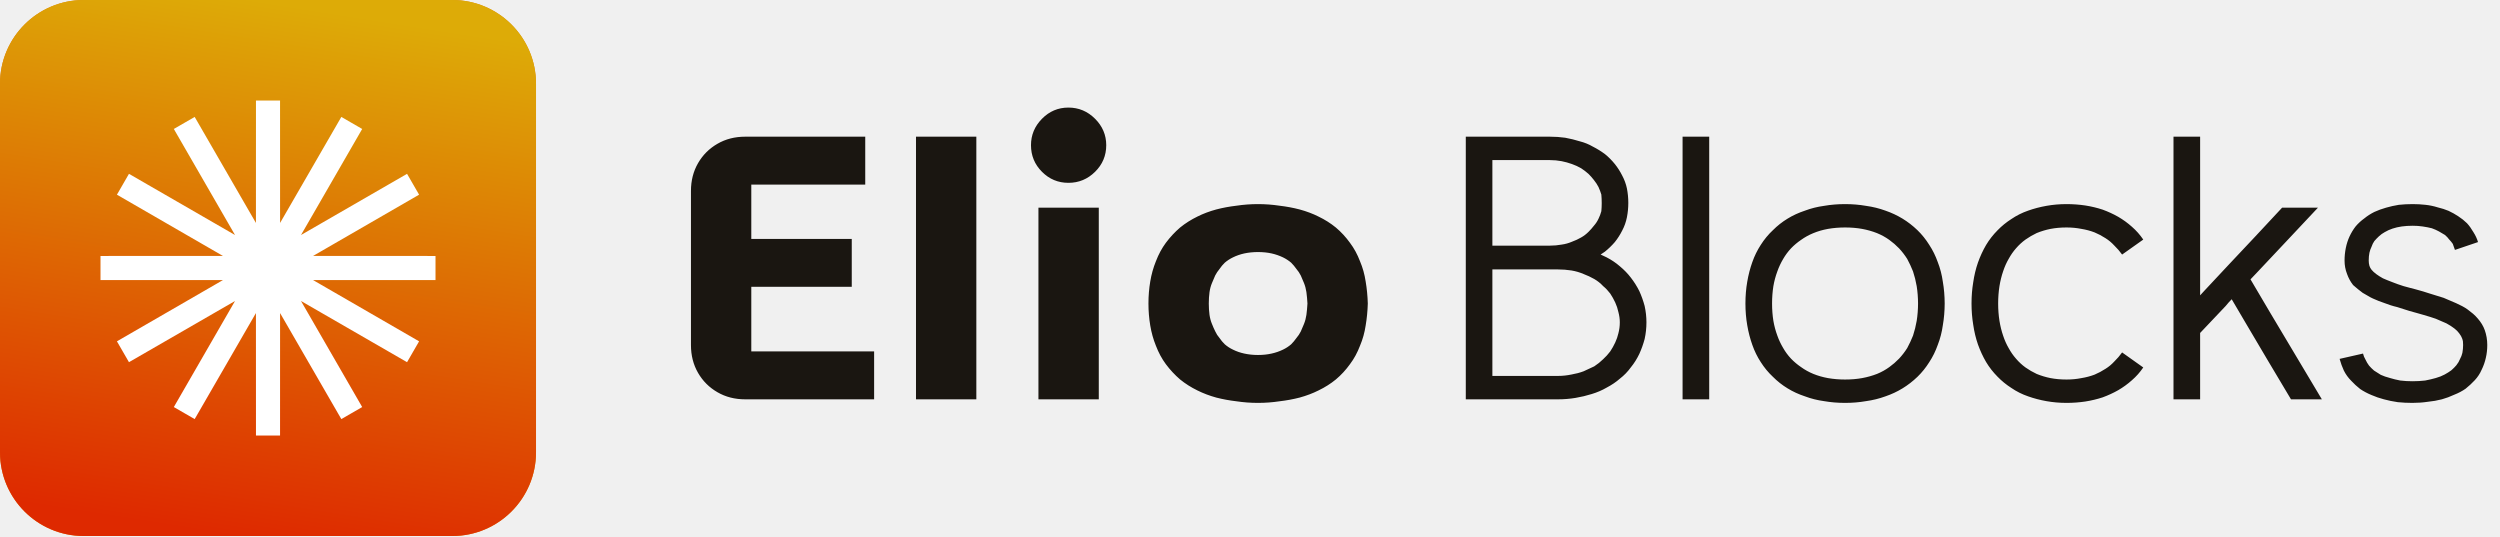
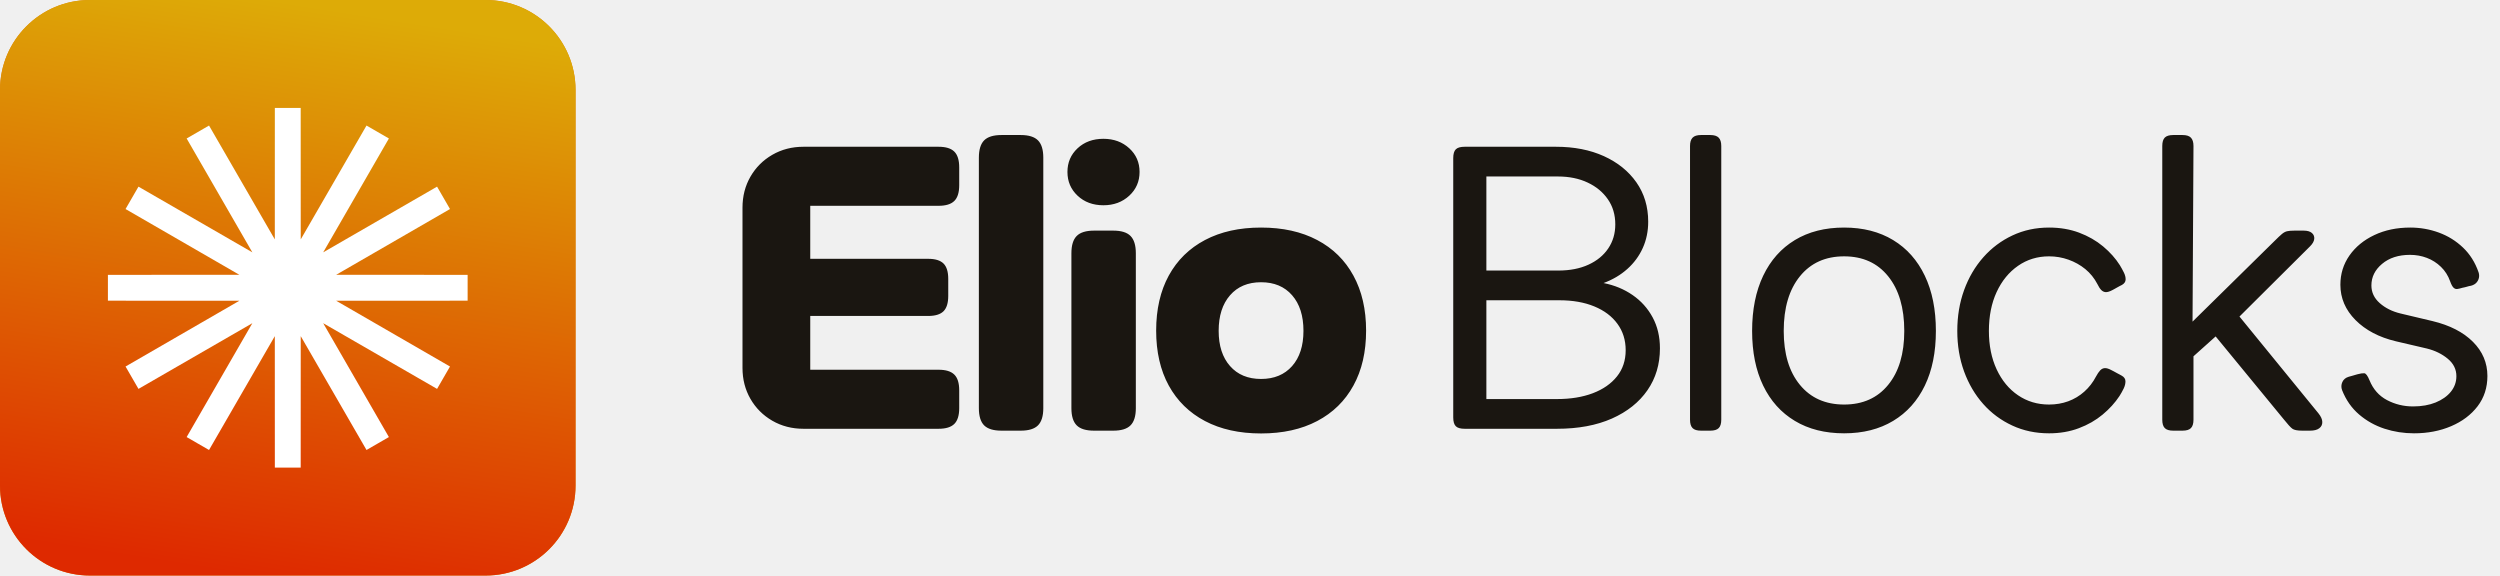
- <svg xmlns="http://www.w3.org/2000/svg" width="597" height="128" viewBox="0 0 597 128" fill="none">
+ <svg xmlns="http://www.w3.org/2000/svg" width="556" height="128" viewBox="0 0 556 128" fill="none">
  <rect width="128" height="128" rx="20" fill="#E0820C" />
  <rect width="128" height="128" rx="20" fill="url(#paint0_linear_1105_415)" />
  <path d="M64 24L64.01 63.96L84 29.36L64.03 63.97L98.64 44L64.04 63.99L104 64L64.04 64.01L98.64 84L64.03 64.03L84 98.64L64.01 64.04L64 104L63.99 64.04L44 98.64L63.97 64.03L29.36 84L63.96 64.01L24 64L63.96 63.99L29.36 44L63.97 63.97L44 29.36L63.99 63.96L64 24Z" stroke="white" stroke-width="5.75" />
  <defs>
    <linearGradient id="paint0_linear_1105_415" x1="74.117" y1="2.072" x2="54.212" y2="127.829" gradientUnits="userSpaceOnUse">
      <stop stop-color="#DDAB07" />
      <stop offset="1" stop-color="#DE2900" />
    </linearGradient>
  </defs>
-   <path d="M177.97 32.64H206.62V44.08H179.41V57.05H203.4V68.49H179.41V83.92H208.74V95.36H177.97Q174.24 95.36 171.32 93.66Q168.39 91.97 166.7 89.05Q165 86.12 165 82.39V45.61Q165 41.88 166.7 38.95Q168.39 36.03 171.32 34.34Q174.24 32.64 177.97 32.64ZM218.74 95.36Q218.74 79.68 218.74 64Q218.74 48.32 218.74 32.64H233.15Q233.15 48.32 233.15 64Q233.15 79.68 233.15 95.36ZM247.98 95.36V49.59H262.39V95.36ZM264.17 34.67Q264.17 38.4 261.5 41.03Q258.83 43.66 255.14 43.66Q251.45 43.66 248.83 41.03Q246.2 38.4 246.2 34.67Q246.2 31.03 248.83 28.36Q251.45 25.69 255.14 25.69Q258.83 25.69 261.5 28.36Q264.17 31.03 264.17 34.67ZM312.22 72.48Q312.14 71.03 311.97 69.75Q311.8 68.58 311.38 67.56Q311.04 66.71 310.63 65.8Q310.19 64.93 309.6 64.25Q309 63.4 308.33 62.73Q307.43 61.97 306.38 61.46Q305.08 60.84 303.66 60.52Q302.16 60.19 300.4 60.19Q298.7 60.19 297.14 60.52Q295.69 60.84 294.43 61.46Q293.37 61.97 292.48 62.73Q291.78 63.4 291.21 64.25Q290.61 64.97 290.19 65.78Q289.76 66.71 289.43 67.56Q289 68.58 288.83 69.77Q288.66 71.07 288.66 72.48Q288.66 73.88 288.83 75.18Q289 76.37 289.43 77.39Q289.76 78.24 290.21 79.15Q290.61 80.02 291.21 80.7Q291.78 81.55 292.48 82.22Q293.37 82.99 294.43 83.49Q295.69 84.12 297.14 84.43Q298.7 84.77 300.4 84.77Q302.16 84.77 303.66 84.43Q305.08 84.12 306.38 83.49Q307.43 82.99 308.33 82.22Q309 81.55 309.6 80.7Q310.19 80.02 310.63 79.15Q311.04 78.24 311.38 77.39Q311.8 76.37 311.97 75.2Q312.14 73.92 312.22 72.48ZM326.63 72.48Q326.55 75.19 326.12 77.73Q325.74 80.28 324.77 82.56Q323.84 85.02 322.37 86.97Q320.9 89.02 319.01 90.61Q317.14 92.14 314.85 93.24Q312.82 94.26 310.36 94.94Q308.07 95.53 305.53 95.83Q302.99 96.21 300.4 96.21Q297.82 96.21 295.27 95.83Q292.73 95.53 290.44 94.94Q288.01 94.27 285.95 93.24Q283.67 92.13 281.8 90.61Q279.93 89 278.41 86.97Q276.97 85.02 276.03 82.56Q275.1 80.27 274.68 77.73Q274.25 75.19 274.25 72.48Q274.25 69.76 274.68 67.22Q275.1 64.68 276.03 62.39Q276.97 59.93 278.41 57.98Q279.93 55.95 281.8 54.34Q283.67 52.82 285.95 51.71Q288.01 50.68 290.44 50.02Q292.73 49.42 295.27 49.12Q297.82 48.74 300.4 48.74Q302.99 48.74 305.53 49.12Q308.07 49.42 310.36 50.02Q312.82 50.69 314.85 51.71Q317.14 52.81 319.01 54.34Q320.9 55.94 322.37 57.98Q323.84 59.93 324.77 62.39Q325.74 64.67 326.12 67.22Q326.55 69.76 326.63 72.48ZM350.03 95.36V64V32.64H370.11Q371.98 32.64 373.76 32.89Q375.62 33.23 377.23 33.74Q378.93 34.17 380.37 35.01Q381.89 35.78 383.25 36.79Q384.52 37.81 385.62 39.17Q386.64 40.44 387.4 41.96Q388.17 43.4 388.51 45.01Q388.84 46.71 388.84 48.45Q388.84 50.18 388.51 51.88Q388.17 53.57 387.4 55.02Q386.64 56.54 385.62 57.81Q384.52 59.08 383.25 60.1Q382.74 60.44 382.23 60.78Q383 61.12 383.67 61.46Q385.45 62.39 386.81 63.58Q388.34 64.85 389.44 66.29Q390.62 67.81 391.47 69.51Q392.24 71.2 392.74 73.07Q393.17 75.02 393.17 76.97Q393.17 79 392.74 80.95Q392.24 82.82 391.47 84.51Q390.62 86.29 389.44 87.73Q388.34 89.26 386.81 90.44Q385.45 91.63 383.67 92.56Q382.06 93.5 380.12 94.09Q378.25 94.68 376.22 95.02Q374.18 95.36 372.06 95.36ZM356.38 64.34V89.77H372.06Q373.67 89.77 375.28 89.43Q376.81 89.17 378.17 88.66Q379.52 88.07 380.71 87.48Q381.89 86.71 382.83 85.78Q383.76 84.93 384.52 83.92Q385.2 82.9 385.71 81.8Q386.22 80.7 386.47 79.6Q386.81 78.32 386.81 76.97Q386.81 75.78 386.47 74.51Q386.22 73.32 385.71 72.22Q385.2 71.12 384.52 70.1Q383.76 69.09 382.83 68.32Q381.89 67.31 380.71 66.63Q379.52 65.95 378.17 65.44Q376.81 64.85 375.28 64.59Q373.67 64.34 372.06 64.34ZM356.38 38.23V58.66H370.11Q371.55 58.66 372.91 58.41Q374.18 58.24 375.37 57.73Q376.56 57.3 377.57 56.71Q378.5 56.2 379.35 55.35Q380.03 54.68 380.62 53.91Q381.3 53.15 381.73 52.22Q382.15 51.37 382.4 50.44Q382.49 49.51 382.49 48.49Q382.49 47.47 382.4 46.46Q382.15 45.61 381.73 44.68Q381.3 43.83 380.62 42.98Q380.03 42.22 379.35 41.54Q378.5 40.78 377.57 40.18Q376.56 39.59 375.37 39.17Q374.18 38.74 372.91 38.49Q371.55 38.23 370.11 38.23ZM401.8 95.36Q401.8 79.68 401.8 64Q401.8 48.32 401.8 32.64H408.16Q408.16 48.32 408.16 64Q408.16 79.68 408.16 95.36ZM458.03 72.48Q458.02 70.33 457.71 68.35Q457.4 66.53 456.83 64.81Q456.21 63.25 455.44 61.83Q454.59 60.48 453.5 59.31Q452.41 58.18 451.17 57.29Q449.82 56.32 448.23 55.67Q446.53 55 444.67 54.66Q442.8 54.32 440.6 54.32Q438.48 54.32 436.52 54.66Q434.65 55 433.03 55.67Q431.44 56.32 430.09 57.29Q428.78 58.18 427.69 59.31Q426.6 60.49 425.83 61.82Q424.98 63.25 424.43 64.81Q423.79 66.53 423.48 68.35Q423.17 70.33 423.17 72.48Q423.17 74.62 423.48 76.6Q423.79 78.42 424.43 80.15Q424.98 81.7 425.83 83.12Q426.6 84.47 427.69 85.64Q428.78 86.77 430.09 87.66Q431.44 88.64 433.03 89.29Q434.65 89.95 436.52 90.29Q438.48 90.63 440.6 90.63Q442.8 90.63 444.67 90.29Q446.53 89.95 448.23 89.29Q449.82 88.64 451.17 87.66Q452.41 86.77 453.5 85.64Q454.59 84.47 455.44 83.12Q456.21 81.7 456.83 80.15Q457.4 78.42 457.71 76.6Q458.02 74.62 458.03 72.48ZM464.39 72.48Q464.38 75.19 463.95 77.66Q463.61 80.13 462.74 82.35Q461.95 84.6 460.71 86.48Q459.48 88.44 457.89 89.98Q456.24 91.57 454.31 92.75Q452.41 93.91 450.24 94.65Q448.02 95.46 445.62 95.79Q443.22 96.21 440.6 96.21Q437.98 96.21 435.57 95.79Q433.17 95.46 431.03 94.65Q428.78 93.91 426.89 92.75Q424.95 91.57 423.37 89.98Q421.72 88.44 420.47 86.47Q419.24 84.6 418.45 82.35Q417.66 80.13 417.24 77.66Q416.81 75.19 416.81 72.48Q416.81 69.76 417.24 67.29Q417.66 64.82 418.45 62.6Q419.24 60.36 420.47 58.48Q421.72 56.51 423.37 54.97Q424.95 53.38 426.89 52.2Q428.78 51.04 431.03 50.3Q433.17 49.49 435.57 49.16Q437.98 48.74 440.6 48.74Q443.22 48.74 445.62 49.16Q448.02 49.49 450.24 50.3Q452.41 51.05 454.31 52.2Q456.24 53.38 457.89 54.97Q459.48 56.51 460.71 58.48Q461.95 60.36 462.74 62.6Q463.61 64.82 463.95 67.29Q464.38 69.76 464.39 72.48ZM506.76 60.79Q505.91 59.61 504.91 58.65Q503.97 57.62 502.8 56.88Q501.54 56.06 500.19 55.5Q498.68 54.92 497.05 54.66Q495.36 54.32 493.49 54.32Q491.44 54.32 489.66 54.66Q487.97 55 486.37 55.65Q484.95 56.32 483.69 57.21Q482.46 58.1 481.44 59.28Q480.45 60.4 479.68 61.8Q478.89 63.15 478.35 64.78Q477.78 66.44 477.47 68.34Q477.16 70.33 477.16 72.48Q477.16 74.62 477.47 76.61Q477.78 78.51 478.35 80.17Q478.89 81.8 479.68 83.15Q480.45 84.55 481.44 85.67Q482.46 86.86 483.69 87.75Q484.95 88.64 486.37 89.3Q487.97 89.95 489.66 90.29Q491.44 90.63 493.49 90.63Q495.36 90.63 497.05 90.29Q498.68 90.03 500.19 89.46Q501.54 88.89 502.8 88.07Q503.97 87.34 504.91 86.31Q505.91 85.34 506.76 84.16L511.81 87.75Q510.65 89.46 509.09 90.81Q507.59 92.15 505.84 93.17Q504.1 94.16 502.11 94.89Q500.13 95.54 497.98 95.88Q495.78 96.21 493.49 96.21Q491.02 96.21 488.72 95.8Q486.4 95.39 484.32 94.65Q482.16 93.91 480.34 92.66Q478.5 91.49 477.01 89.95Q475.42 88.35 474.28 86.45Q473.14 84.5 472.34 82.27Q471.57 80.05 471.21 77.58Q470.8 75.12 470.8 72.48Q470.8 69.83 471.21 67.38Q471.57 64.9 472.34 62.69Q473.14 60.45 474.28 58.5Q475.42 56.6 477.01 55Q478.5 53.46 480.34 52.29Q482.16 51.05 484.32 50.3Q486.4 49.56 488.72 49.15Q491.02 48.74 493.49 48.74Q495.78 48.74 497.98 49.07Q500.13 49.41 502.11 50.06Q504.1 50.79 505.84 51.78Q507.59 52.8 509.09 54.14Q510.65 55.5 511.81 57.21ZM519.03 95.36V64V32.64H525.39V70.53Q525.9 69.93 526.41 69.42Q529.46 66.12 532.47 62.94Q535.47 59.76 538.53 56.5Q541.58 53.24 544.97 49.59H553.53Q550.14 53.24 546.45 57.13Q542.76 61.03 538.95 65.1Q538.19 65.86 537.42 66.71Q539.71 70.61 542.17 74.76Q545.31 80.02 548.44 85.27Q551.58 90.53 554.46 95.36H547.09Q544.2 90.53 541.58 86.12Q538.95 81.71 536.32 77.22Q534.71 74.43 532.93 71.46Q532.17 72.22 531.49 73.07Q528.35 76.37 525.39 79.51V95.36ZM586.24 59.68Q585.99 58.91 585.73 58.24Q585.31 57.64 584.89 57.22Q584.46 56.63 583.87 56.12Q583.19 55.69 582.43 55.27Q581.67 54.85 580.73 54.51Q579.72 54.25 578.53 54.08Q577.43 53.91 576.16 53.91Q574.72 53.91 573.53 54.08Q572.34 54.25 571.33 54.59Q570.31 54.93 569.46 55.44Q568.7 55.86 568.11 56.41Q567.51 56.97 567 57.56Q566.58 58.15 566.33 58.91Q565.99 59.59 565.82 60.36Q565.65 61.2 565.65 62.22Q565.65 62.9 565.82 63.49Q565.99 64 566.33 64.42Q566.75 64.93 567.43 65.44Q568.11 65.95 569.04 66.46Q569.97 66.88 571.33 67.39Q572.34 67.81 573.95 68.32Q574.63 68.49 575.35 68.7Q576.07 68.92 576.84 69.09Q577.77 69.34 578.62 69.59L580.23 70.1Q581.07 70.36 581.88 70.61Q582.68 70.87 583.53 71.12Q585.14 71.8 586.5 72.39Q587.26 72.73 587.98 73.11Q588.7 73.49 589.29 73.92Q589.97 74.43 590.57 74.93Q591.16 75.44 591.67 76.04Q592.85 77.39 593.36 78.83Q593.96 80.53 593.96 82.39Q593.96 84 593.62 85.44Q593.28 86.97 592.6 88.33Q592.01 89.68 590.99 90.78Q589.97 91.88 588.79 92.82Q587.6 93.66 586.07 94.26Q584.63 94.94 583.11 95.36Q581.5 95.78 579.72 95.95Q578.02 96.21 576.07 96.21Q574.29 96.21 572.6 96.04Q570.82 95.78 569.29 95.36Q567.68 94.94 566.33 94.34Q564.88 93.75 563.61 92.9Q562.43 91.97 561.49 90.95Q560.39 89.85 559.71 88.49Q559.12 87.22 558.7 85.7L564.29 84.43Q564.46 85.19 564.88 85.87Q565.22 86.63 565.73 87.31Q566.24 87.9 566.92 88.49Q567.68 89 568.53 89.51Q569.46 89.94 570.73 90.27Q571.83 90.61 573.19 90.87Q574.55 91.04 576.12 91.04Q577.68 91.04 579.12 90.87Q580.48 90.61 581.67 90.27Q582.85 89.94 583.79 89.43Q584.72 88.92 585.4 88.41Q586.07 87.82 586.58 87.22Q587.18 86.46 587.43 85.78Q587.85 85.02 588.02 84.26Q588.19 83.32 588.19 82.39Q588.19 81.88 588.15 81.54Q588.11 81.21 587.94 80.78Q587.85 80.53 587.68 80.23Q587.51 79.93 587.26 79.6Q586.84 79 586.07 78.41Q585.31 77.82 584.21 77.22Q583.11 76.71 581.67 76.12Q580.48 75.7 578.7 75.19Q577.85 74.93 577.05 74.72Q576.24 74.51 575.39 74.26Q574.63 74 573.91 73.79Q573.19 73.58 572.43 73.32Q571.67 73.15 570.9 72.9Q570.14 72.65 569.46 72.39Q567.94 71.88 566.66 71.29Q566.07 71.03 565.39 70.61L564.21 69.93Q563.61 69.51 563.06 69.04Q562.51 68.58 561.92 68.07Q560.99 66.88 560.48 65.44Q559.88 63.92 559.88 62.22Q559.88 60.69 560.18 59.21Q560.48 57.73 561.07 56.46Q561.66 55.19 562.51 54.08Q563.44 52.98 564.63 52.13Q565.65 51.29 567 50.61Q568.28 50.02 569.8 49.59Q571.24 49.17 572.85 48.91Q574.46 48.74 576.16 48.74Q577.68 48.74 579.21 48.91Q580.73 49.08 582.09 49.51Q583.53 49.85 584.72 50.35Q585.99 50.95 587.01 51.63Q588.19 52.39 589.13 53.32Q589.97 54.25 590.65 55.44Q591.41 56.63 591.75 57.81Z" fill="#1A1611" />
+   <path d="M178.69 95.36Q174.86 95.36 171.76 93.57Q168.67 91.78 166.9 88.71Q165.13 85.64 165.13 81.81V46.19Q165.13 42.36 166.9 39.29Q168.67 36.22 171.76 34.43Q174.86 32.64 178.69 32.64H208.74Q211.14 32.64 212.23 33.71Q213.33 34.79 213.33 37.23V41.19Q213.33 43.63 212.23 44.7Q211.14 45.77 208.74 45.77H180.2V57.56H206.43Q208.78 57.56 209.84 58.61Q210.89 59.66 210.89 62.02V65.81Q210.89 68.17 209.84 69.22Q208.78 70.27 206.43 70.27H180.2V82.23H208.74Q211.14 82.23 212.23 83.3Q213.33 84.37 213.33 86.81V90.77Q213.33 93.21 212.23 94.29Q211.14 95.36 208.74 95.36ZM227.01 30.03Q229.67 30.03 230.85 31.22Q232.03 32.41 232.03 35.06V90.78Q232.03 93.42 230.85 94.6Q229.67 95.78 227.01 95.78Q226.42 95.78 226.01 95.78Q225.59 95.78 225.23 95.78Q224.86 95.78 224.5 95.78Q224.15 95.78 223.73 95.78Q223.31 95.78 222.73 95.78Q220.05 95.78 218.87 94.6Q217.7 93.42 217.7 90.78V35.06Q217.7 32.41 218.87 31.22Q220.05 30.03 222.73 30.03Q223.31 30.03 223.73 30.03Q224.15 30.03 224.53 30.03Q224.9 30.03 225.25 30.03Q225.59 30.03 226.01 30.03Q226.42 30.03 227.01 30.03ZM243.31 95.78Q240.64 95.78 239.46 94.6Q238.28 93.42 238.28 90.78V56.32Q238.28 53.67 239.46 52.48Q240.64 51.29 243.31 51.29Q243.89 51.29 244.31 51.29Q244.73 51.29 245.11 51.29Q245.49 51.29 245.83 51.29Q246.18 51.29 246.59 51.29Q247 51.29 247.6 51.29Q250.26 51.29 251.43 52.48Q252.61 53.67 252.61 56.32V90.78Q252.61 93.42 251.43 94.6Q250.26 95.78 247.6 95.78Q247 95.78 246.59 95.78Q246.18 95.78 245.81 95.78Q245.45 95.78 245.09 95.78Q244.73 95.78 244.31 95.78Q243.89 95.78 243.31 95.78ZM253.44 38.24Q253.44 41.4 251.15 43.52Q248.85 45.65 245.4 45.65Q241.91 45.65 239.65 43.52Q237.4 41.4 237.4 38.24Q237.4 35.08 239.65 32.98Q241.91 30.87 245.4 30.87Q248.85 30.87 251.15 32.98Q253.44 35.08 253.44 38.24ZM303.82 73.53Q303.82 80.63 301 85.75Q298.19 90.88 292.94 93.64Q287.7 96.4 280.46 96.4Q273.23 96.4 267.99 93.64Q262.76 90.88 259.94 85.76Q257.13 80.64 257.13 73.53Q257.13 66.43 259.94 61.28Q262.76 56.14 267.99 53.38Q273.23 50.61 280.46 50.61Q287.7 50.61 292.94 53.38Q298.19 56.14 301 61.3Q303.82 66.45 303.82 73.53ZM271.03 73.58Q271.03 78.55 273.56 81.41Q276.08 84.28 280.46 84.28Q284.83 84.28 287.36 81.42Q289.89 78.56 289.89 73.58Q289.89 68.55 287.36 65.66Q284.84 62.77 280.46 62.77Q276.08 62.77 273.56 65.67Q271.03 68.57 271.03 73.58ZM325.73 95.36Q324.34 95.36 323.77 94.79Q323.2 94.22 323.2 92.83V35.17Q323.2 33.78 323.77 33.21Q324.34 32.64 325.73 32.64H346.06Q352.08 32.64 356.69 34.72Q361.3 36.81 363.93 40.55Q366.56 44.3 366.56 49.31Q366.56 52.47 365.36 55.14Q364.16 57.81 361.93 59.81Q359.7 61.81 356.63 62.95Q360.25 63.66 363.09 65.62Q365.93 67.58 367.55 70.59Q369.17 73.6 369.17 77.47Q369.17 82.77 366.39 86.79Q363.61 90.81 358.48 93.09Q353.34 95.36 346.27 95.36ZM330.57 66.78V88.75H346.31Q350.82 88.75 354.25 87.45Q357.68 86.14 359.61 83.72Q361.55 81.3 361.55 77.89Q361.55 74.52 359.72 72.02Q357.89 69.51 354.58 68.15Q351.28 66.78 346.78 66.78ZM330.57 39.25V60.17H346.56Q350.44 60.17 353.28 58.86Q356.12 57.56 357.68 55.24Q359.24 52.93 359.24 49.9Q359.24 46.7 357.59 44.32Q355.95 41.94 353.09 40.6Q350.23 39.25 346.48 39.25ZM380.37 30.03Q381.67 30.03 382.24 30.62Q382.81 31.21 382.81 32.47V93.34Q382.81 94.64 382.24 95.21Q381.67 95.78 380.37 95.78Q380.11 95.78 379.9 95.78Q379.69 95.78 379.52 95.78Q379.36 95.78 379.17 95.78Q378.98 95.78 378.77 95.78Q378.56 95.78 378.3 95.78Q377 95.78 376.43 95.21Q375.86 94.64 375.86 93.34V32.47Q375.86 31.21 376.43 30.62Q377 30.03 378.3 30.03Q378.56 30.03 378.77 30.03Q378.98 30.03 379.17 30.03Q379.36 30.03 379.52 30.03Q379.69 30.03 379.9 30.03Q380.11 30.03 380.37 30.03ZM430.54 73.6Q430.54 80.67 428.08 85.76Q425.62 90.86 421.03 93.61Q416.44 96.37 410.13 96.37Q403.77 96.37 399.18 93.61Q394.59 90.86 392.13 85.76Q389.67 80.67 389.67 73.6Q389.67 66.48 392.13 61.33Q394.59 56.17 399.18 53.39Q403.77 50.61 410.13 50.61Q416.44 50.61 421.03 53.39Q425.62 56.17 428.08 61.33Q430.54 66.48 430.54 73.6ZM396.7 73.6Q396.7 81.22 400.3 85.59Q403.9 89.97 410.13 89.97Q416.36 89.97 419.93 85.59Q423.51 81.22 423.51 73.6Q423.51 65.89 419.93 61.45Q416.36 57.01 410.13 57.01Q403.9 57.01 400.3 61.45Q396.7 65.89 396.7 73.6ZM471.37 88.08Q469.9 90.31 467.63 92.2Q465.35 94.1 462.34 95.23Q459.33 96.37 455.71 96.37Q451.25 96.37 447.53 94.64Q443.8 92.92 441.07 89.85Q438.33 86.77 436.81 82.61Q435.3 78.44 435.3 73.6Q435.3 68.71 436.81 64.53Q438.33 60.34 441.09 57.22Q443.84 54.11 447.57 52.36Q451.29 50.61 455.71 50.61Q459.38 50.61 462.41 51.75Q465.44 52.89 467.73 54.8Q470.03 56.72 471.46 58.99Q471.92 59.75 472.34 60.59Q472.76 61.43 472.74 62.17Q472.72 62.91 471.92 63.37Q471.63 63.49 471.42 63.62Q471.21 63.75 471.04 63.83L470.66 64.04Q470.45 64.17 470.22 64.29Q469.98 64.42 469.73 64.55Q468.93 64.97 468.36 64.97Q467.8 64.97 467.33 64.51Q466.87 64.04 466.45 63.16Q465.44 61.22 463.78 59.85Q462.11 58.49 460.03 57.75Q457.95 57.01 455.71 57.01Q451.84 57.01 448.81 59.12Q445.78 61.22 444.05 64.95Q442.33 68.67 442.33 73.6Q442.33 78.44 444.05 82.14Q445.78 85.85 448.81 87.91Q451.84 89.97 455.71 89.97Q457.99 89.97 459.99 89.24Q461.99 88.5 463.56 87.09Q465.14 85.68 466.15 83.74Q466.62 82.86 467.08 82.37Q467.54 81.89 468.13 81.87Q468.72 81.85 469.56 82.31Q469.82 82.44 470.05 82.56Q470.28 82.69 470.47 82.79Q470.66 82.9 470.87 83.01Q471.08 83.11 471.31 83.24Q471.54 83.36 471.84 83.53Q472.68 83.99 472.7 84.77Q472.72 85.55 472.3 86.42Q471.88 87.28 471.37 88.08ZM483.33 95.78Q482.02 95.78 481.45 95.21Q480.89 94.64 480.89 93.34V32.47Q480.89 31.17 481.45 30.6Q482.02 30.03 483.33 30.03H485.39Q486.7 30.03 487.26 30.62Q487.83 31.21 487.83 32.47L487.62 71.53L505.93 53.52Q506.94 52.51 507.49 52.05Q508.04 51.58 508.63 51.43Q509.22 51.29 510.27 51.29H512.33Q513.55 51.29 514.16 51.81Q514.77 52.34 514.69 53.14Q514.6 53.94 513.76 54.78L498.06 70.4L515.61 91.91Q516.46 92.96 516.48 93.84Q516.5 94.73 515.8 95.25Q515.11 95.78 513.76 95.78H512.04Q510.39 95.78 509.81 95.34Q509.22 94.9 507.91 93.26L492.76 74.82L487.83 79.24V93.34Q487.83 94.64 487.26 95.21Q486.7 95.78 485.39 95.78ZM553.2 83.62Q553.2 87.49 551.02 90.35Q548.83 93.21 545.12 94.79Q541.42 96.37 536.87 96.37Q533.46 96.37 530.3 95.34Q527.15 94.31 524.66 92.18Q522.18 90.06 520.88 86.77Q520.54 85.85 520.94 84.96Q521.34 84.08 522.39 83.78Q522.64 83.7 522.9 83.64Q523.15 83.57 523.36 83.51Q523.57 83.45 523.8 83.38Q524.03 83.32 524.29 83.24Q525.25 82.98 525.8 83.01Q526.35 83.03 526.98 84.58Q528.2 87.57 530.87 88.98Q533.55 90.39 536.66 90.39Q539.52 90.39 541.69 89.51Q543.86 88.62 545.08 87.11Q546.3 85.59 546.3 83.66Q546.3 81.38 544.39 79.79Q542.47 78.19 539.73 77.51L532.87 75.91Q527.23 74.57 523.86 71.18Q520.5 67.79 520.5 63.33Q520.5 59.71 522.52 56.82Q524.54 53.94 528.05 52.28Q531.57 50.61 536.03 50.61Q539.36 50.61 542.41 51.73Q545.46 52.85 547.77 55.06Q550.09 57.26 551.23 60.55Q551.44 61.18 551.31 61.79Q551.18 62.4 550.76 62.86Q550.34 63.33 549.58 63.54Q549.33 63.58 549.08 63.64Q548.83 63.71 548.62 63.77Q548.41 63.83 548.17 63.89Q547.94 63.96 547.65 64Q546.97 64.21 546.51 64.27Q546.05 64.34 545.67 63.98Q545.29 63.62 544.91 62.57Q544.24 60.67 542.87 59.35Q541.5 58.02 539.73 57.35Q537.97 56.68 535.99 56.68Q532.16 56.68 529.78 58.68Q527.4 60.67 527.4 63.49Q527.4 65.77 529.25 67.41Q531.1 69.05 533.88 69.72L541 71.41Q546.76 72.8 549.98 76.02Q553.2 79.24 553.2 83.62Z" fill="#1A1611" />
</svg>
